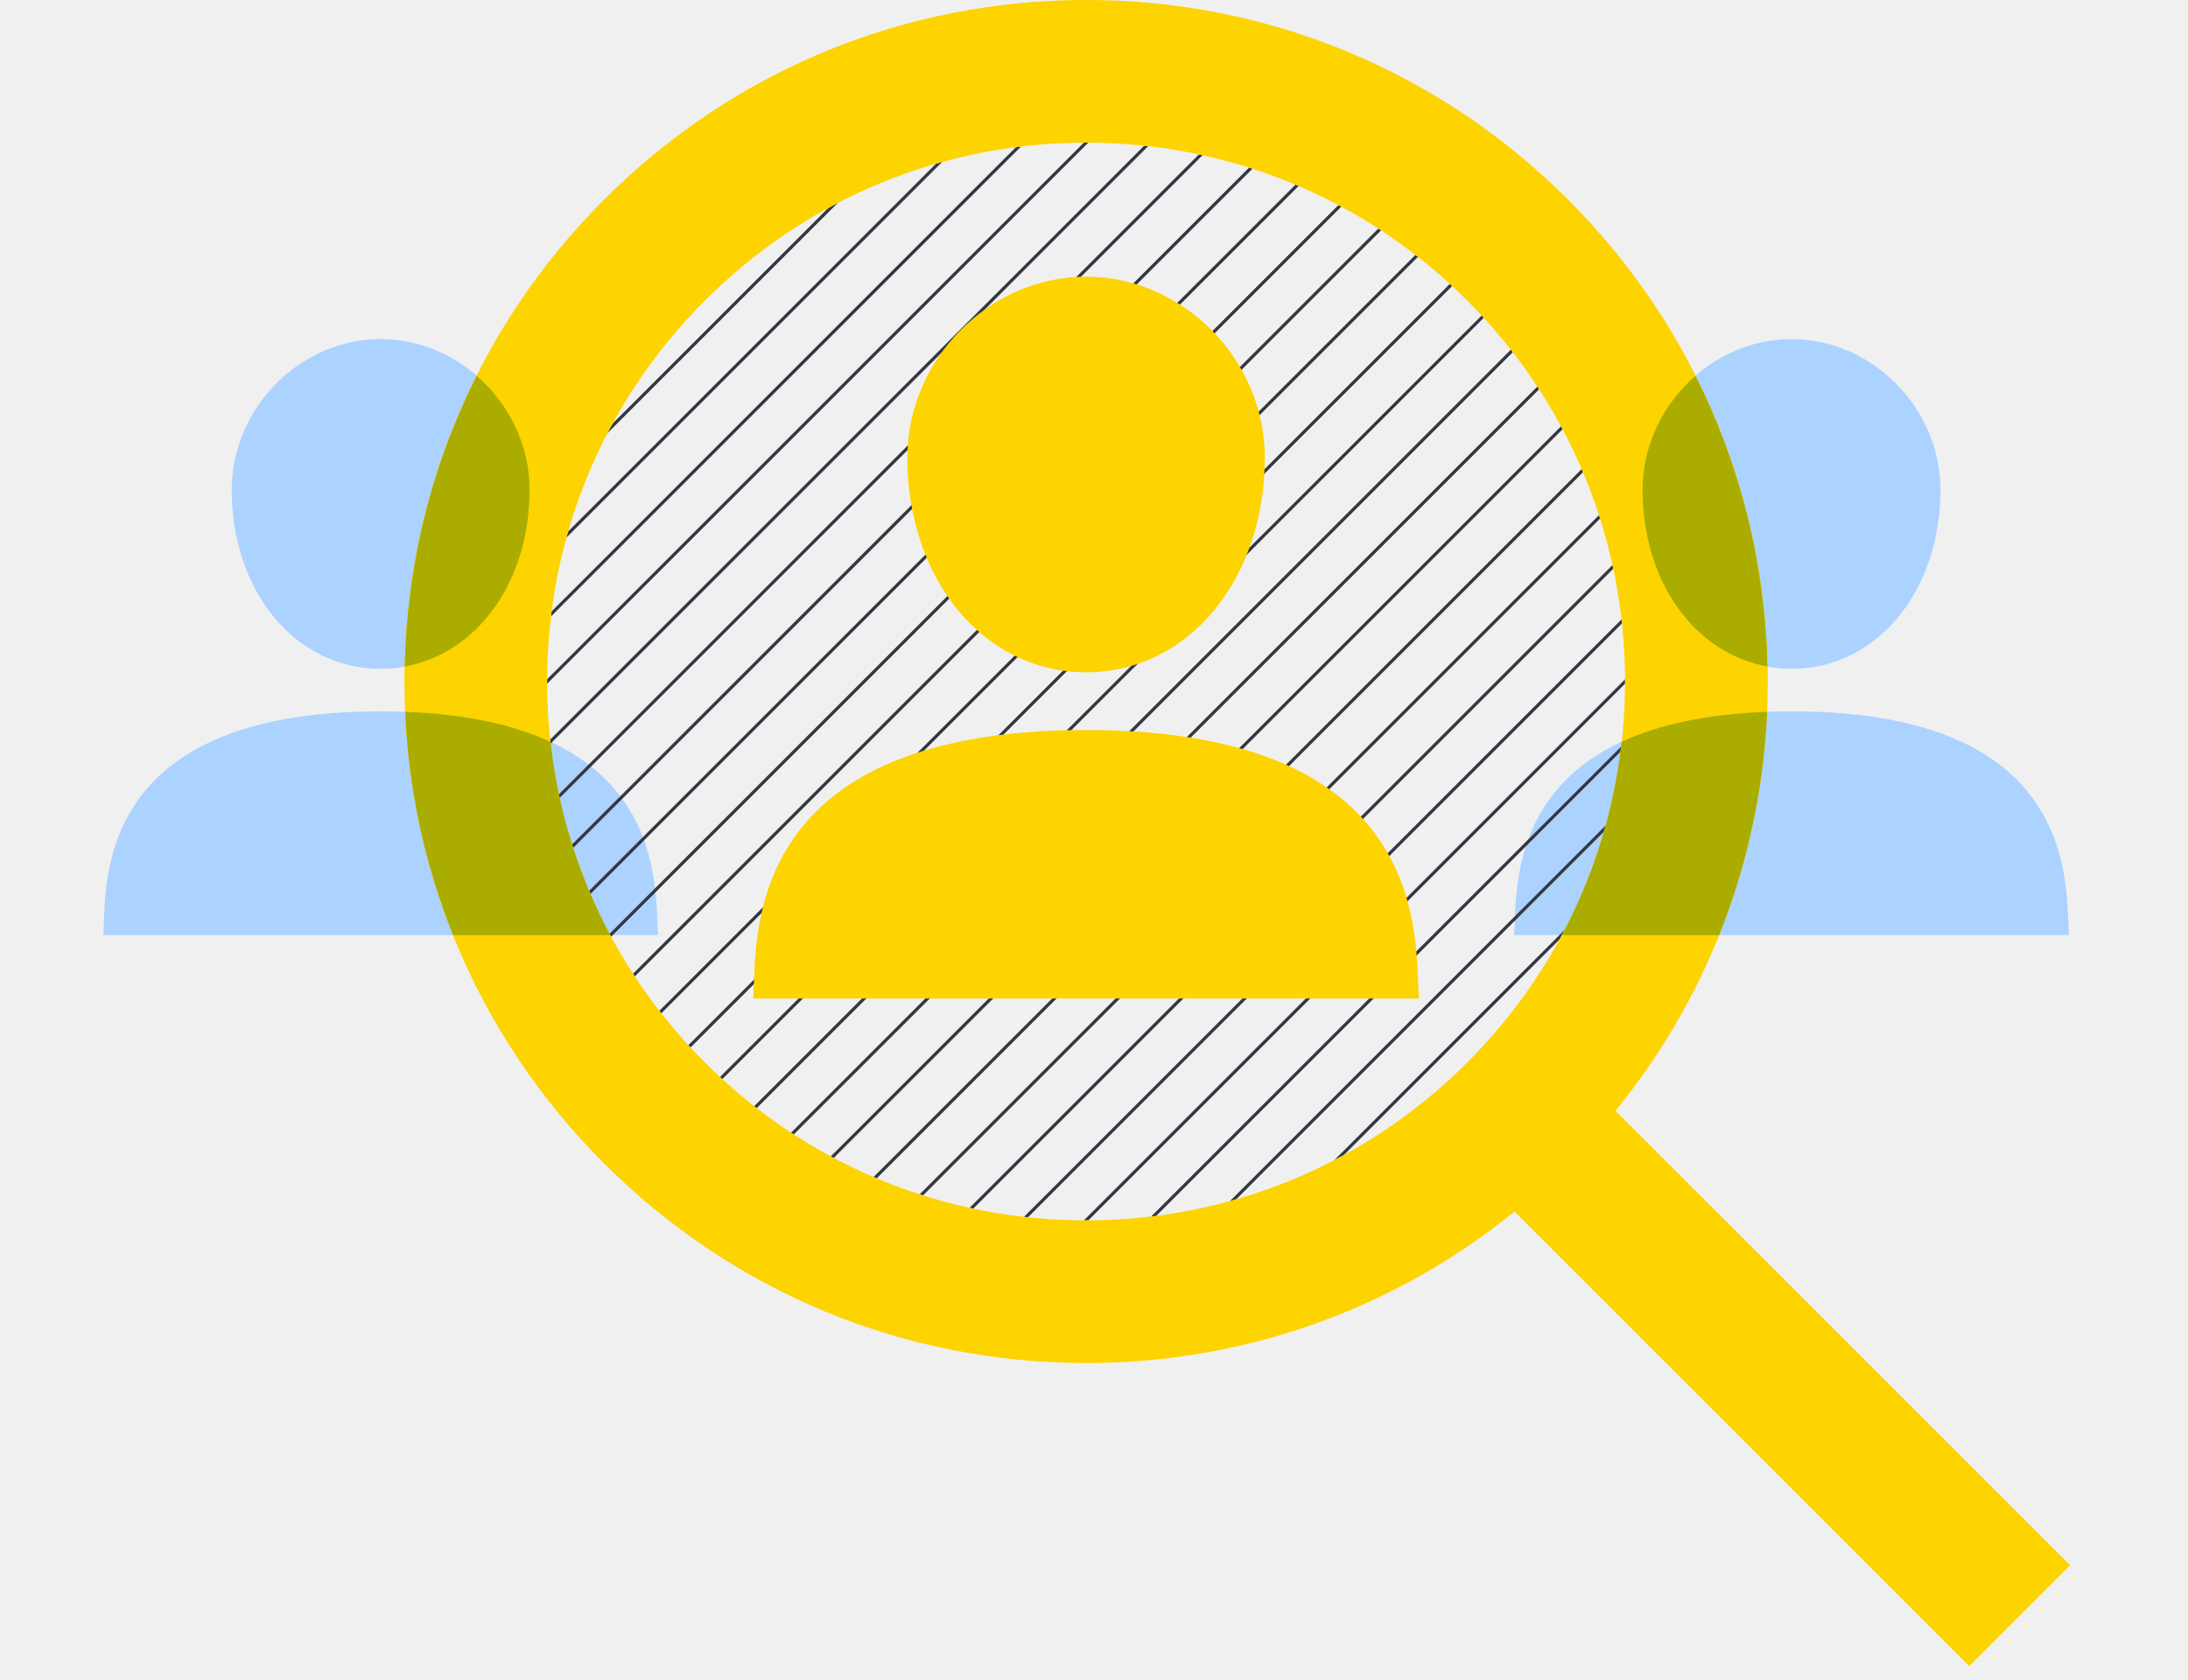
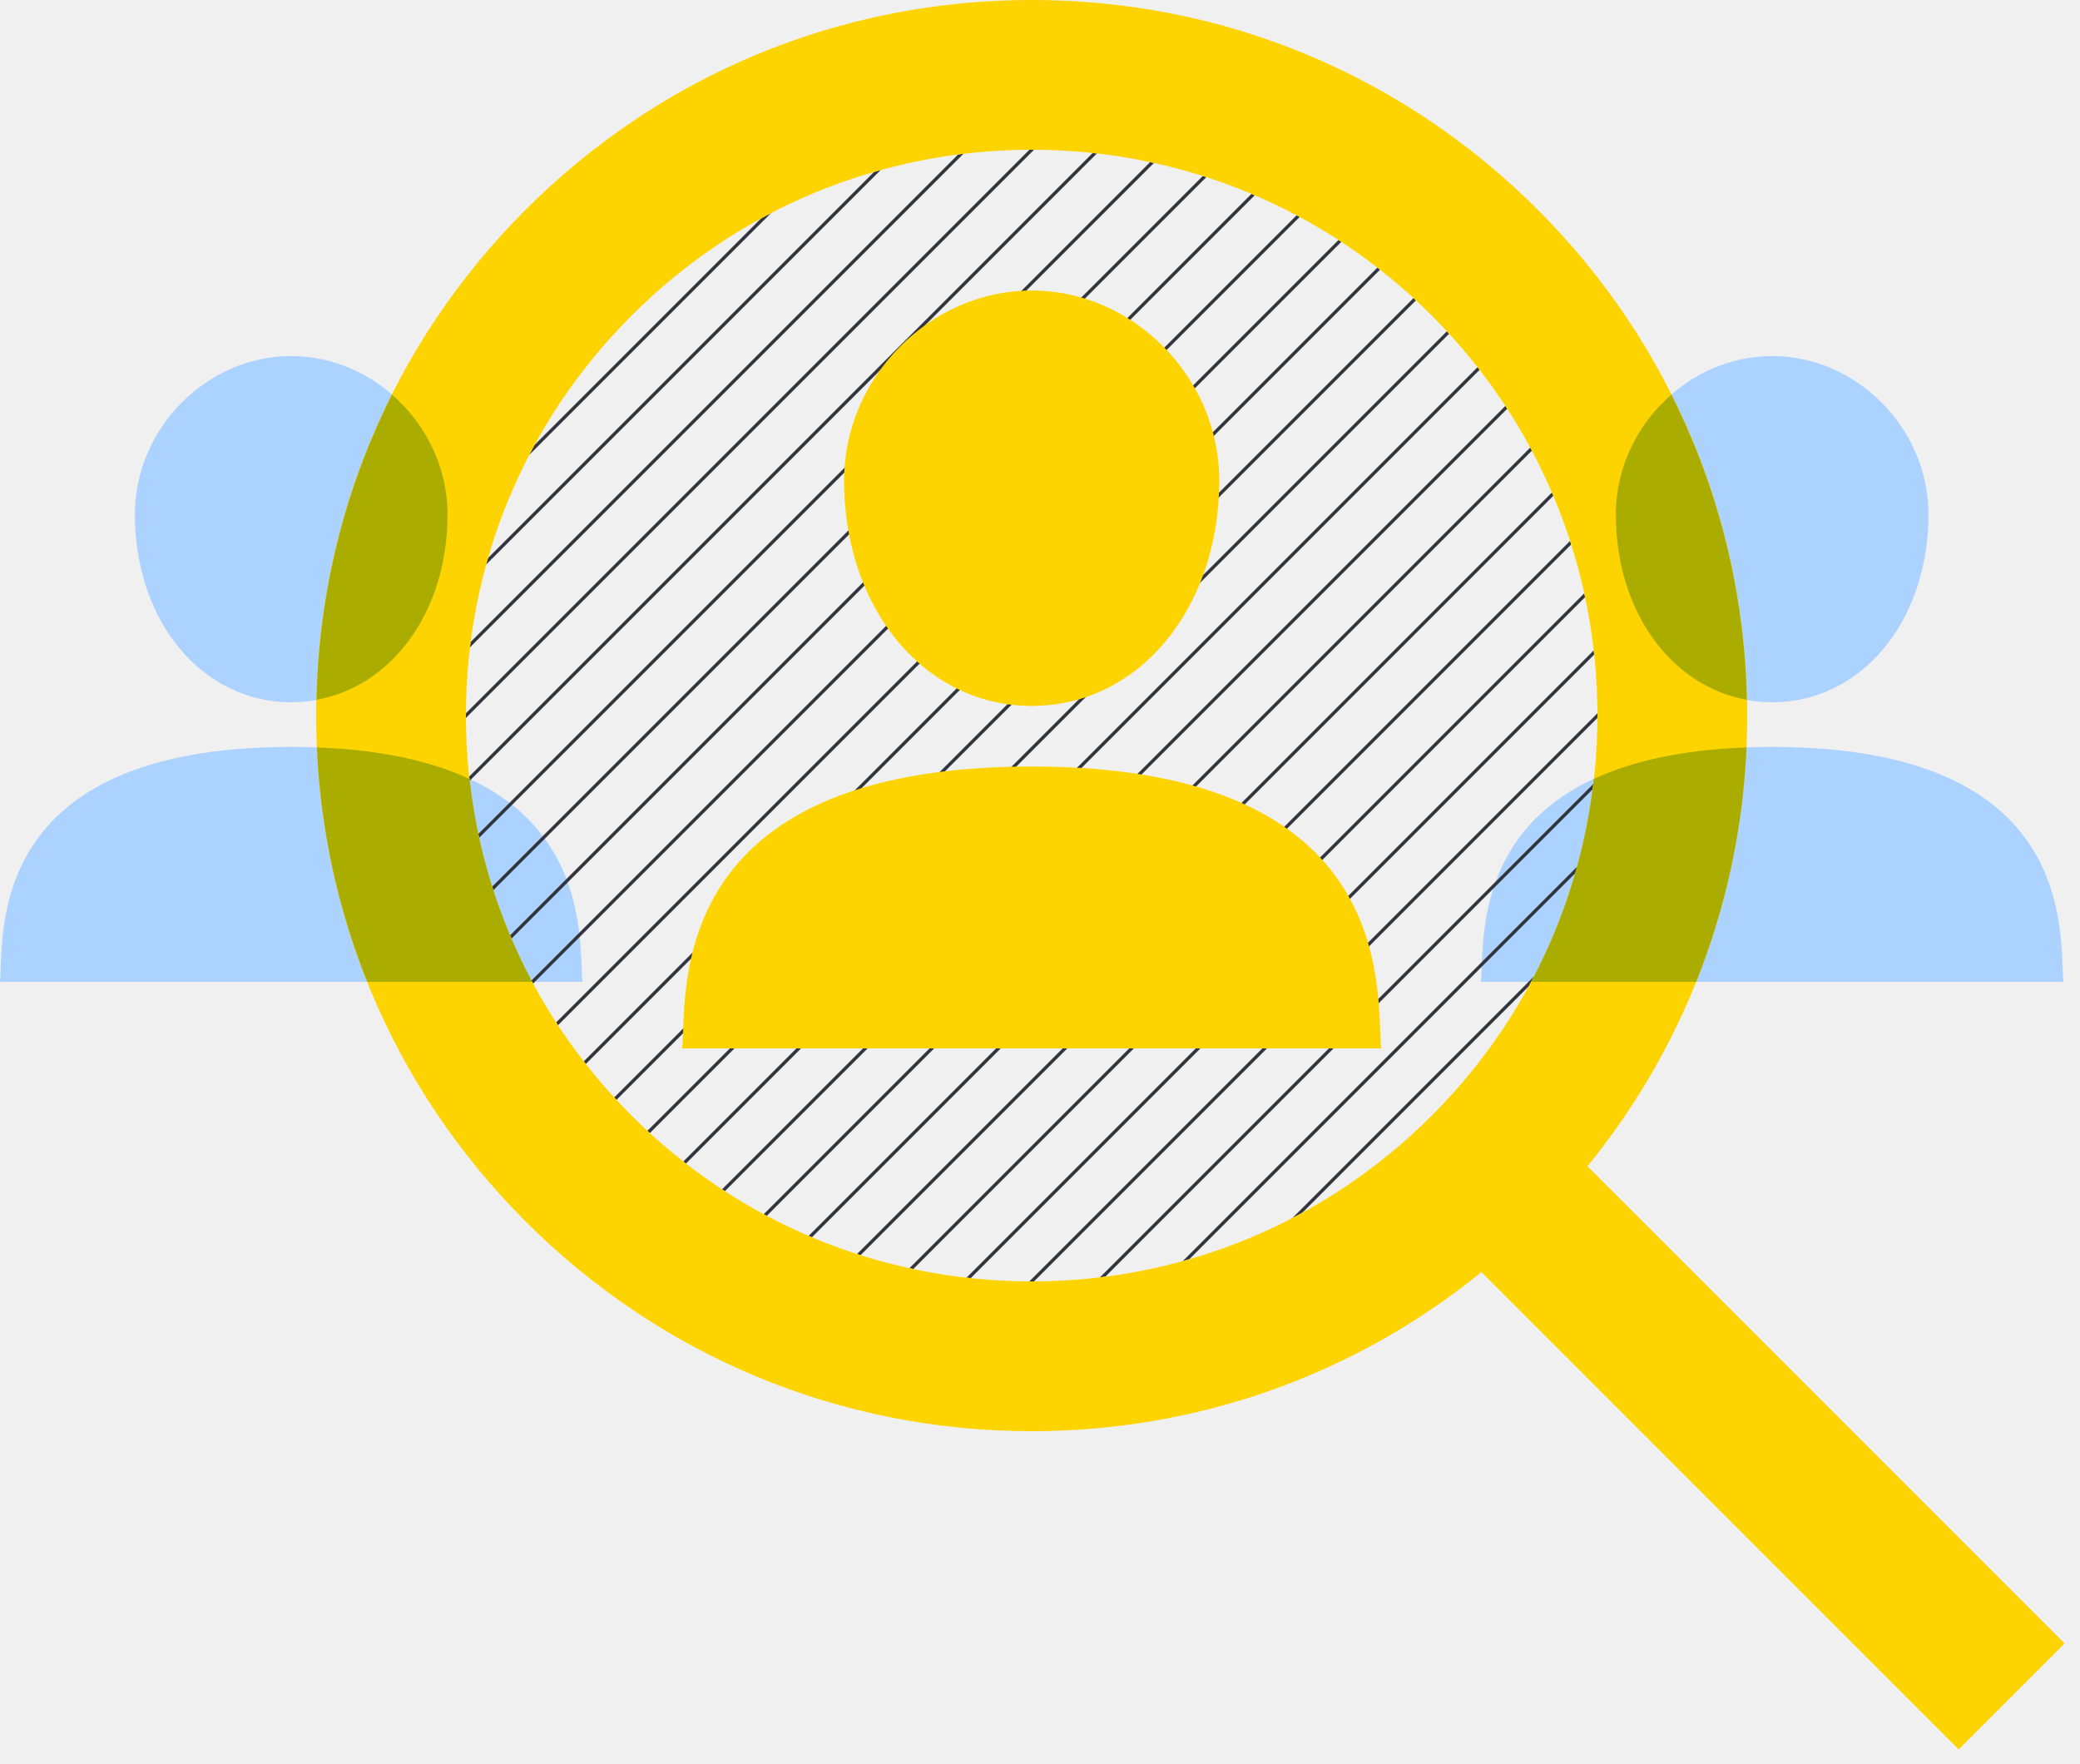
- <svg width="125px" height="96px" viewBox="0 0 125 106" version="1.1" class="svgIcon" aria-hidden="true">
+ <svg xmlns="http://www.w3.org/2000/svg" viewBox="0 0 125 106" version="1.1" class="svgIcon" aria-hidden="true">
  <defs>
    <path d="M58.04,9.958 C51.62,3.537 43.082,0 34.001,0 C24.918,0 16.38,3.537 9.959,9.959 C3.537,16.38 0,24.917 0,34 C0,43.081 3.537,51.62 9.96,58.042 C16.38,64.464 24.918,68.001 34.001,68.001 C43.082,68.001 51.62,64.464 58.04,58.042 C64.463,51.62 68,43.081 68,34 C68,24.919 64.463,16.381 58.04,9.958" id="so-path-1" />
  </defs>
  <g stroke="none" stroke-width="1" fill="none" fill-rule="evenodd">
    <g id="0013-stand-out" transform="translate(0, -1)">
      <g transform="translate(62.5, 53.5) scale(-1, 1) rotate(-180) translate(-62.5, -53.5) ">
        <path d="M106.499,61.117 C88.002,61.117 89.245,49.751 89,47 L124,47 C123.751,49.799 124.947,61.117 106.499,61.117 Z M17.499,61.117 C-0.998,61.117 0.245,49.751 0,47 L35,47 C34.751,49.799 35.947,61.117 17.499,61.117 Z M106.5,63.801 C111.856,63.801 115.895,68.656 115.895,75.095 C115.895,80.248 111.592,84.603 106.5,84.603 C101.408,84.603 97.106,80.248 97.106,75.095 C97.106,68.656 101.144,63.801 106.5,63.801 Z M17.5,63.801 C22.856,63.801 26.895,68.656 26.895,75.095 C26.895,80.248 22.592,84.603 17.5,84.603 C12.408,84.603 8.106,80.248 8.106,75.095 C8.106,68.656 12.144,63.801 17.5,63.801 Z" fill="#ACD2FF" fill-rule="nonzero" />
        <g id="so-Clipped" transform="translate(28, 29)">
          <mask id="so-mask-2" fill="white">
            <path d="M58.04,9.958 C51.62,3.537 43.082,0 34.001,0 C24.918,0 16.38,3.537 9.959,9.959 C3.537,16.38 0,24.917 0,34 C0,43.081 3.537,51.62 9.96,58.042 C16.38,64.464 24.918,68.001 34.001,68.001 C43.082,68.001 51.62,64.464 58.04,58.042 C64.463,51.62 68,43.081 68,34 C68,24.919 64.463,16.381 58.04,9.958" id="so-path-1" />
          </mask>
          <g mask="url(#so-mask-2)" stroke="#343741" stroke-linecap="square" stroke-width="0.2">
            <g transform="translate(-23, -29)">
              <path d="M116,0 L120,4 M120,8 L112,0 M108,0 L120,12 M120,16 L104,0 M100,0 L120,20 M120,24 L96,0 M92,0 L120,28 M120,32 L88,0 M84,0 L120,36 M120,40 L80,0 M76,0 L120,44 M120,48 L72,0 M68,0 L120,52 M120,56 L64,0 M60,0 L120,60 M120,64 L56,0 M52,0 L120,68 M120,72 L48,0 M44,0 L120,76 M120,80 L40,0 M36,0 L120,84 M120,88 L32,0 M28,0 L120,92 M120,96 L24,0 M20,0 L120,100 M120,104 L16,0 M12,0 L120,108 M120,112 L8,0 M4,0 L120,116 M120,120 L0,0 M0,4 L116,120 M112,120 L0,8 M0,12 L108,120 M104,120 L0,16 M0,20 L100,120 M96,120 L0,24 M0,28 L92,120 M88,120 L0,32 M0,36 L84,120 M80,120 L0,40 M0,44 L76,120 M72,120 L0,48 M0,52 L68,120 M64,120 L0,56 M0,60 L60,120 M56,120 L0,64 M0,68 L52,120 M48,120 L0,72 M0,76 L44,120 M40,120 L0,80 M0,84 L36,120 M32,120 L0,88 M0,92 L28,120 M24,120 L0,96 M0,100 L20,120 M16,120 L0,104 M0,108 L12,120 M8,120 L0,112 M0,116 L4,120" />
            </g>
          </g>
        </g>
        <path d="M61.999,59.94 C39.802,59.94 41.293,46.301 41,43 L83,43 C82.701,46.359 84.137,59.94 61.999,59.94 Z M62,63.581 C68.427,63.581 73.273,69.407 73.273,77.134 C73.273,83.318 68.111,88.543 62,88.543 C55.889,88.543 50.727,83.318 50.727,77.134 C50.727,69.407 55.573,63.581 62,63.581 Z M86.04,38.958 C79.62,32.537 71.082,29 62.001,29 C52.918,29 44.38,32.537 37.959,38.959 C31.537,45.38 28,53.917 28,63 C28,72.081 31.537,80.62 37.96,87.042 C44.38,93.464 52.918,97.001 62.001,97.001 C71.082,97.001 79.62,93.464 86.04,87.042 C92.463,80.62 96,72.081 96,63 C96,53.919 92.463,45.381 86.04,38.958 Z M95.398,35.917 C101.617,43.555 105,53.017 105,63 C105,74.486 100.527,85.284 92.405,93.406 C84.285,101.528 73.487,106.001 62.001,106.001 C50.514,106.001 39.716,101.528 31.596,93.406 C23.473,85.284 19,74.485 19,63 C19,51.513 23.473,40.715 31.595,32.595 C39.716,24.473 50.514,20 62.001,20 C71.961,20 81.401,23.369 89.028,29.559 L117.708,0.878 L124.073,7.243 L95.398,35.917 Z" fill="#FDD300" fill-rule="nonzero" />
        <path d="M26.895,75.095 C26.895,77.935 25.584,80.527 23.559,82.287 C20.723,76.65 19.163,70.42 19.023,63.949 C23.601,64.776 26.895,69.284 26.895,75.095 M97.106,75.095 C97.106,69.284 100.399,64.776 104.977,63.949 C104.837,70.42 103.277,76.65 100.441,82.287 C98.416,80.527 97.106,77.935 97.106,75.095 M28.218,59.19 C25.991,60.227 23.021,60.94 19.047,61.086 C19.253,56.254 20.276,51.491 22.072,47 L31.982,47 C29.962,50.786 28.684,54.924 28.218,59.19 M104.958,61.086 C100.982,60.941 98.01,60.23 95.783,59.194 C95.316,54.926 94.038,50.788 92.017,47 L101.932,47 C103.728,51.491 104.751,56.254 104.958,61.086" fill="#AAAD00" fill-rule="nonzero" />
      </g>
    </g>
  </g>
</svg>
